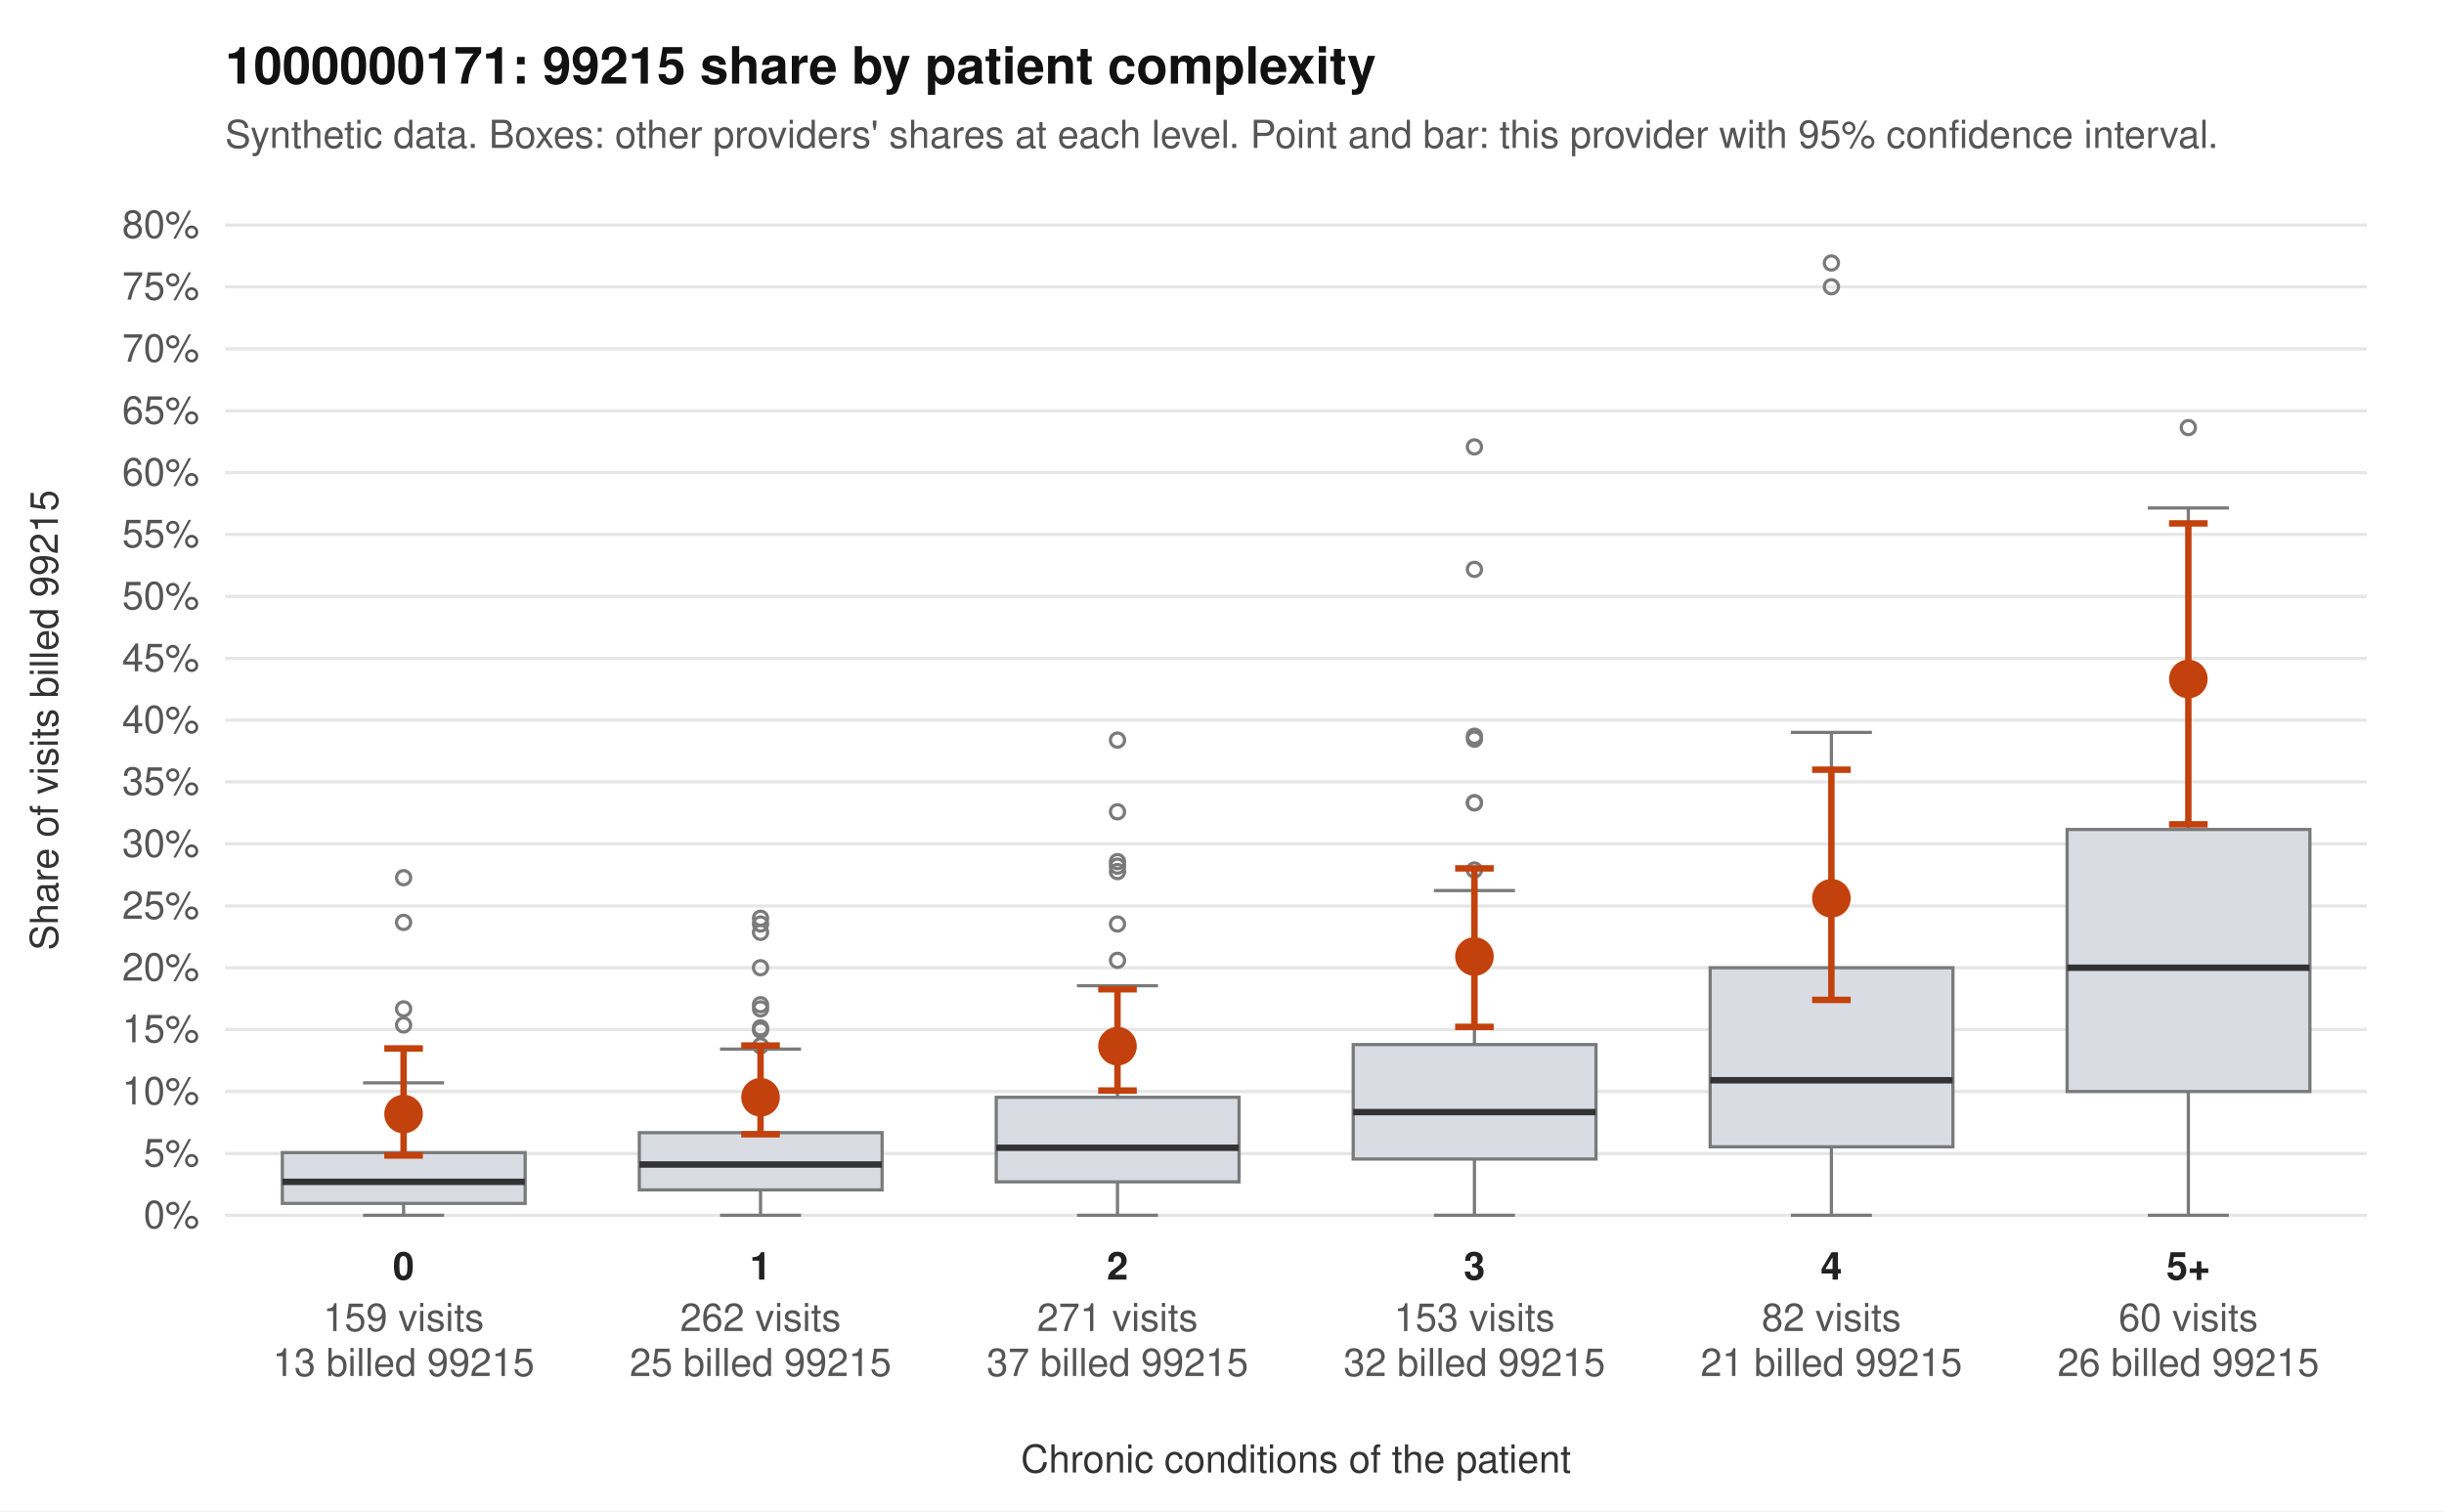
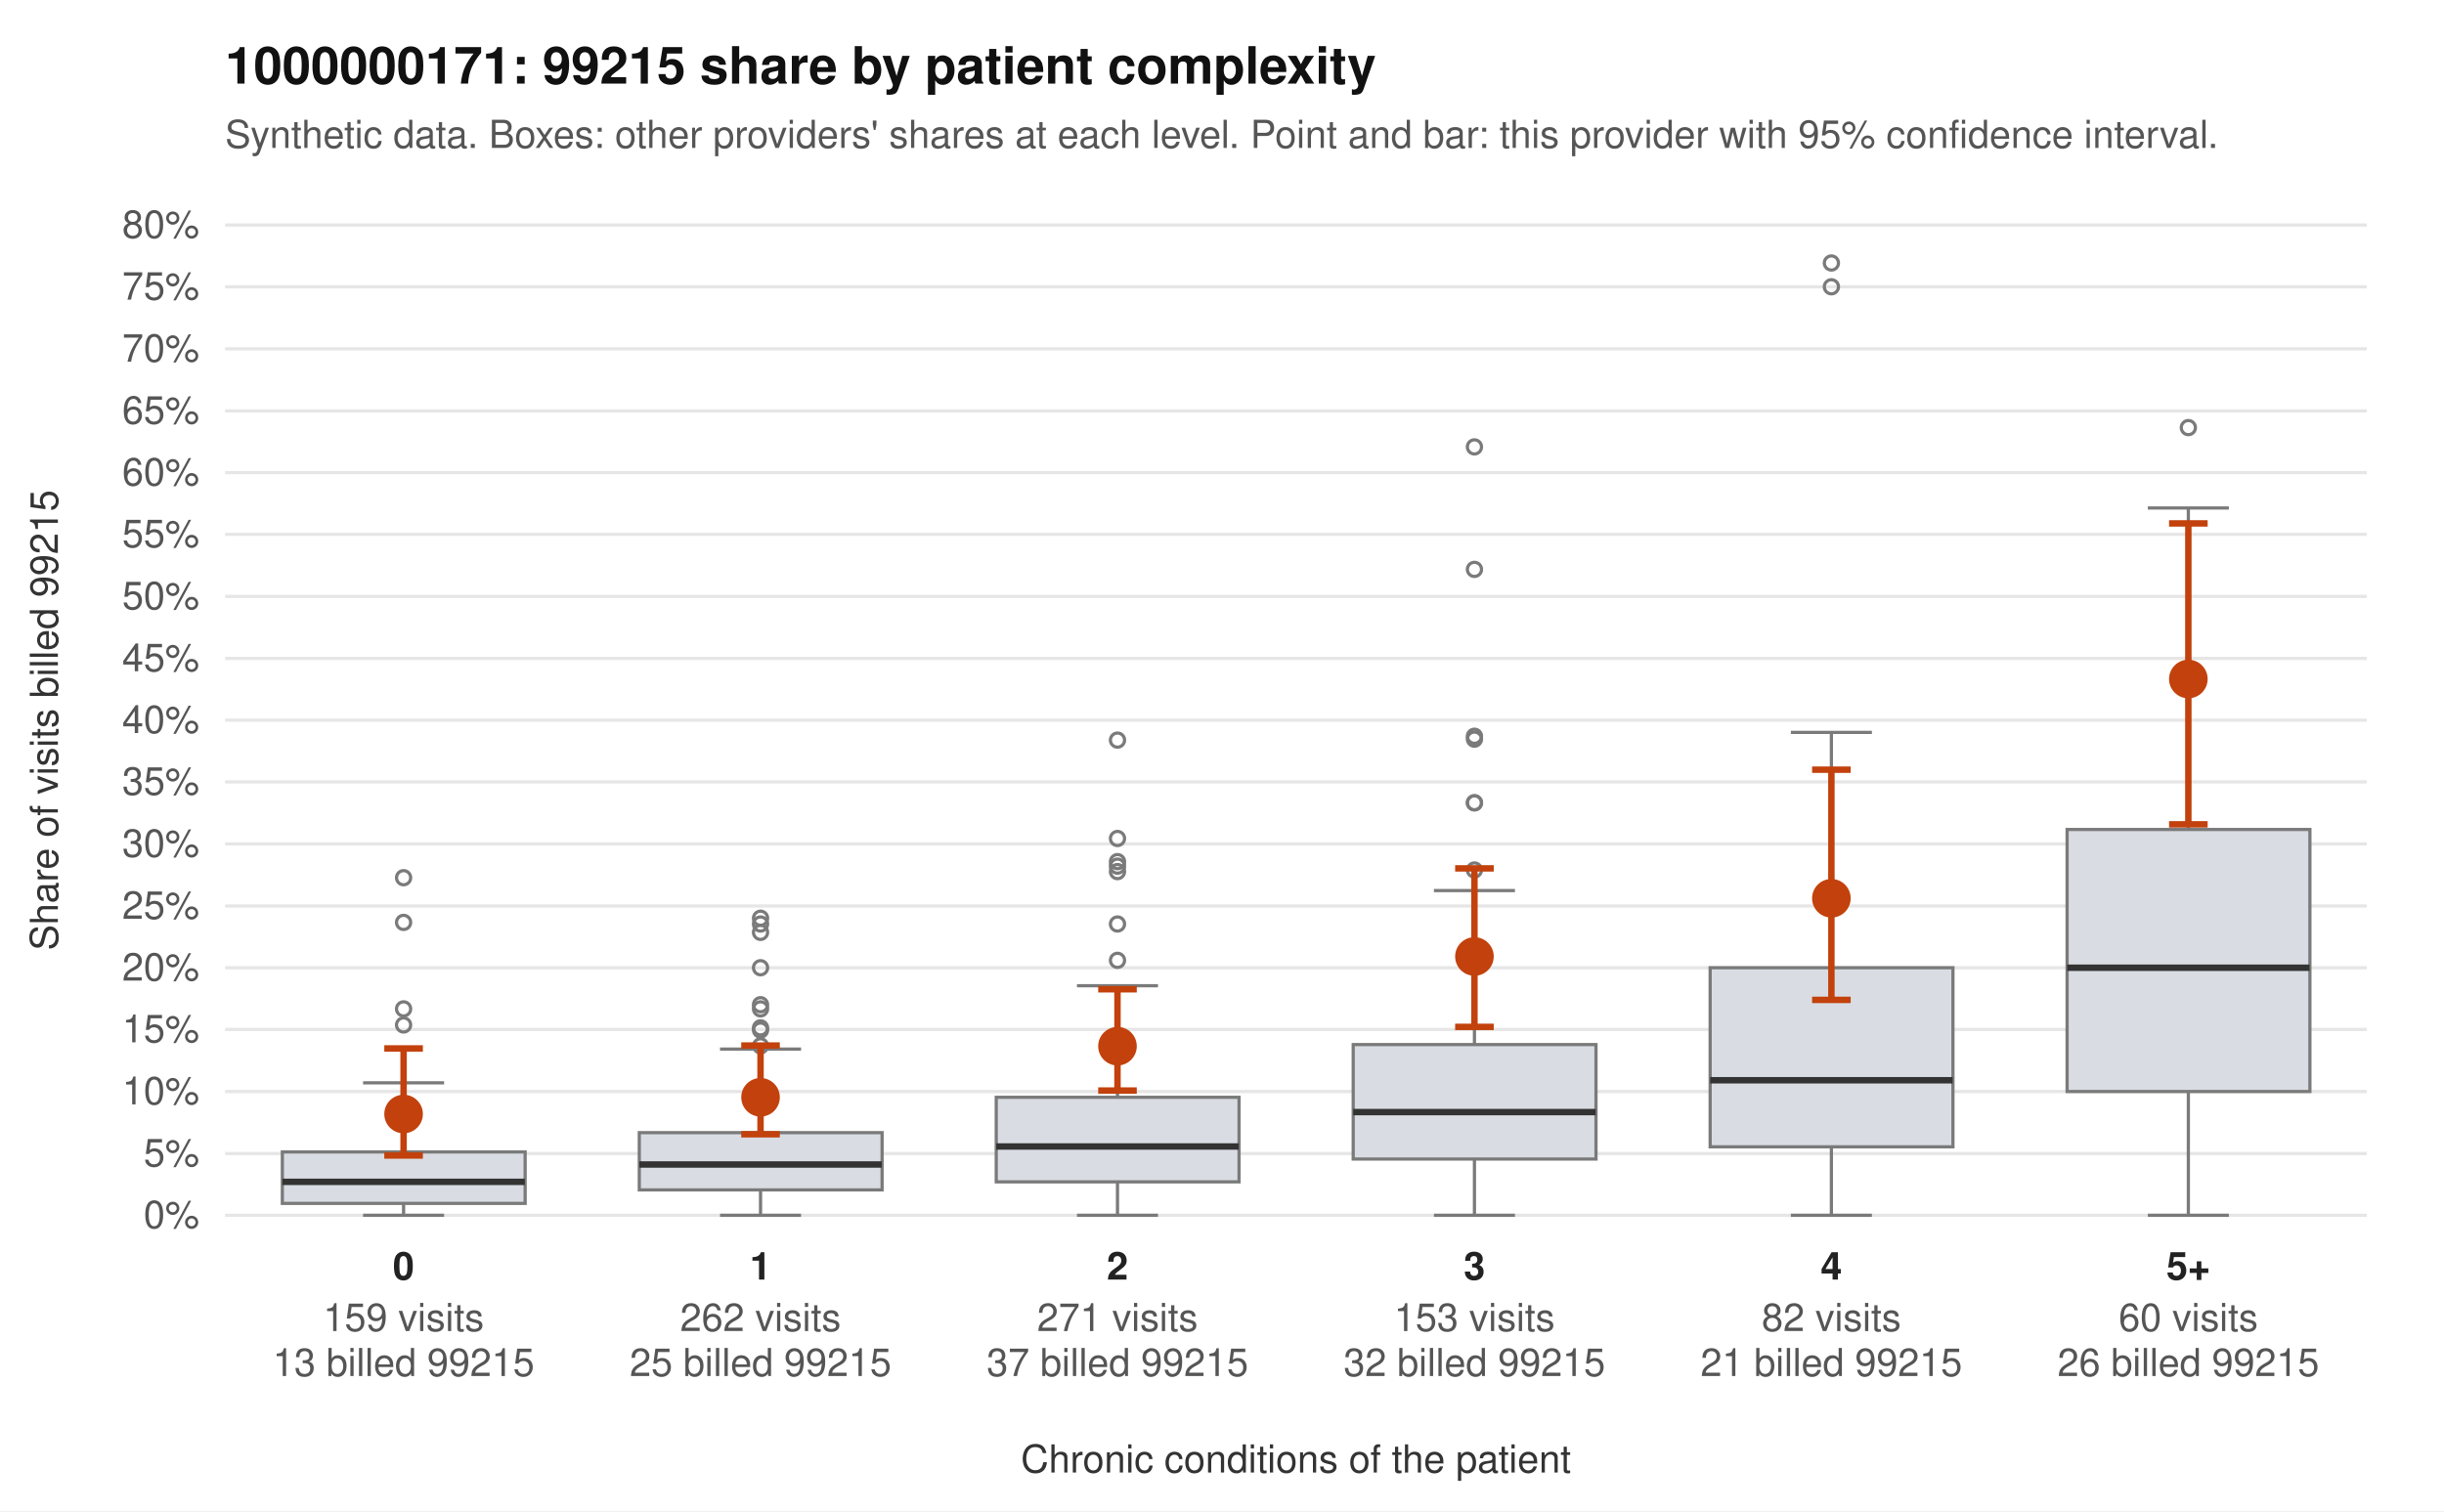
<svg xmlns="http://www.w3.org/2000/svg" viewBox="0 0 760 470" width="760" height="470" font-family="Helvetica, Arial, sans-serif" font-size="12">
  <rect width="760" height="470" fill="#ffffff" />
  <text x="70" y="26" font-size="16" font-weight="bold" fill="#111">1000000171: 99215 share by patient complexity</text>
  <text x="70" y="46" fill="#555">Synthetic data. Boxes: other providers' shares at each level. Point and bar: this provider with 95% confidence interval.</text>
  <line x1="70" y1="378.0" x2="736" y2="378.0" stroke="#e6e6e6" />
  <text x="62" y="382.0" text-anchor="end" fill="#555">0%</text>
  <line x1="70" y1="358.8" x2="736" y2="358.8" stroke="#e6e6e6" />
  <text x="62" y="362.8" text-anchor="end" fill="#555">5%</text>
  <line x1="70" y1="339.5" x2="736" y2="339.5" stroke="#e6e6e6" />
  <text x="62" y="343.5" text-anchor="end" fill="#555">10%</text>
  <line x1="70" y1="320.2" x2="736" y2="320.2" stroke="#e6e6e6" />
  <text x="62" y="324.2" text-anchor="end" fill="#555">15%</text>
  <line x1="70" y1="301.0" x2="736" y2="301.0" stroke="#e6e6e6" />
  <text x="62" y="305.0" text-anchor="end" fill="#555">20%</text>
  <line x1="70" y1="281.8" x2="736" y2="281.8" stroke="#e6e6e6" />
  <text x="62" y="285.8" text-anchor="end" fill="#555">25%</text>
  <line x1="70" y1="262.5" x2="736" y2="262.5" stroke="#e6e6e6" />
  <text x="62" y="266.5" text-anchor="end" fill="#555">30%</text>
  <line x1="70" y1="243.2" x2="736" y2="243.2" stroke="#e6e6e6" />
  <text x="62" y="247.2" text-anchor="end" fill="#555">35%</text>
  <line x1="70" y1="224.0" x2="736" y2="224.0" stroke="#e6e6e6" />
  <text x="62" y="228.0" text-anchor="end" fill="#555">40%</text>
  <line x1="70" y1="204.8" x2="736" y2="204.8" stroke="#e6e6e6" />
  <text x="62" y="208.8" text-anchor="end" fill="#555">45%</text>
  <line x1="70" y1="185.5" x2="736" y2="185.5" stroke="#e6e6e6" />
  <text x="62" y="189.5" text-anchor="end" fill="#555">50%</text>
  <line x1="70" y1="166.2" x2="736" y2="166.2" stroke="#e6e6e6" />
  <text x="62" y="170.2" text-anchor="end" fill="#555">55%</text>
  <line x1="70" y1="147.0" x2="736" y2="147.0" stroke="#e6e6e6" />
  <text x="62" y="151.0" text-anchor="end" fill="#555">60%</text>
  <line x1="70" y1="127.8" x2="736" y2="127.8" stroke="#e6e6e6" />
  <text x="62" y="131.8" text-anchor="end" fill="#555">65%</text>
  <line x1="70" y1="108.5" x2="736" y2="108.5" stroke="#e6e6e6" />
  <text x="62" y="112.5" text-anchor="end" fill="#555">70%</text>
  <line x1="70" y1="89.2" x2="736" y2="89.2" stroke="#e6e6e6" />
  <text x="62" y="93.2" text-anchor="end" fill="#555">75%</text>
  <line x1="70" y1="70.0" x2="736" y2="70.0" stroke="#e6e6e6" />
  <text x="62" y="74.0" text-anchor="end" fill="#555">80%</text>
  <text transform="translate(18 224.0) rotate(-90)" text-anchor="middle" fill="#333">Share of visits billed 99215</text>
  <line x1="125.5" y1="378.0" x2="125.5" y2="336.8" stroke="#7a7a7a" />
  <line x1="112.9" y1="378.0" x2="138.1" y2="378.0" stroke="#7a7a7a" />
  <line x1="112.9" y1="336.8" x2="138.1" y2="336.8" stroke="#7a7a7a" />
-   <rect x="87.8" y="358.5" width="75.5" height="15.8" fill="#d9dde3" stroke="#7a7a7a" />
+   <rect x="87.8" y="358.3" width="75.5" height="16.0" fill="#d9dde3" stroke="#7a7a7a" />
  <line x1="87.8" y1="367.6" x2="163.2" y2="367.6" stroke="#333" stroke-width="2" />
  <circle cx="125.5" cy="318.8" r="2.2" fill="none" stroke="#7a7a7a" />
  <circle cx="125.5" cy="313.8" r="2.2" fill="none" stroke="#7a7a7a" />
  <circle cx="125.5" cy="286.9" r="2.2" fill="none" stroke="#7a7a7a" />
  <circle cx="125.5" cy="273.0" r="2.2" fill="none" stroke="#7a7a7a" />
  <line x1="125.5" y1="359.4" x2="125.5" y2="326.1" stroke="#c2410c" stroke-width="2" />
  <line x1="119.5" y1="359.4" x2="131.5" y2="359.4" stroke="#c2410c" stroke-width="2" />
  <line x1="119.5" y1="326.1" x2="131.5" y2="326.1" stroke="#c2410c" stroke-width="2" />
  <circle cx="125.5" cy="346.5" r="5" fill="#c2410c" stroke="#c2410c" stroke-width="2" />
  <text x="125.5" y="398" text-anchor="middle" font-weight="bold" fill="#222">0</text>
  <text x="125.5" y="414" text-anchor="middle" fill="#555">159 visits</text>
  <text x="125.5" y="428" text-anchor="middle" fill="#555">13 billed 99215</text>
  <line x1="236.5" y1="378.0" x2="236.5" y2="326.3" stroke="#7a7a7a" />
  <line x1="223.9" y1="378.0" x2="249.1" y2="378.0" stroke="#7a7a7a" />
  <line x1="223.9" y1="326.3" x2="249.1" y2="326.3" stroke="#7a7a7a" />
  <rect x="198.8" y="352.3" width="75.5" height="17.8" fill="#d9dde3" stroke="#7a7a7a" />
  <line x1="198.8" y1="362.2" x2="274.2" y2="362.2" stroke="#333" stroke-width="2" />
  <circle cx="236.5" cy="325.3" r="2.2" fill="none" stroke="#7a7a7a" />
  <circle cx="236.5" cy="320.4" r="2.2" fill="none" stroke="#7a7a7a" />
  <circle cx="236.5" cy="319.7" r="2.2" fill="none" stroke="#7a7a7a" />
  <circle cx="236.5" cy="313.8" r="2.2" fill="none" stroke="#7a7a7a" />
  <circle cx="236.5" cy="312.5" r="2.2" fill="none" stroke="#7a7a7a" />
  <circle cx="236.5" cy="301.0" r="2.2" fill="none" stroke="#7a7a7a" />
  <circle cx="236.5" cy="290.0" r="2.2" fill="none" stroke="#7a7a7a" />
  <circle cx="236.5" cy="287.4" r="2.2" fill="none" stroke="#7a7a7a" />
  <circle cx="236.5" cy="285.6" r="2.2" fill="none" stroke="#7a7a7a" />
  <line x1="236.5" y1="352.8" x2="236.5" y2="325.2" stroke="#c2410c" stroke-width="2" />
  <line x1="230.5" y1="352.8" x2="242.5" y2="352.8" stroke="#c2410c" stroke-width="2" />
  <line x1="230.5" y1="325.2" x2="242.5" y2="325.2" stroke="#c2410c" stroke-width="2" />
  <circle cx="236.5" cy="341.3" r="5" fill="#c2410c" stroke="#c2410c" stroke-width="2" />
  <text x="236.5" y="398" text-anchor="middle" font-weight="bold" fill="#222">1</text>
  <text x="236.5" y="414" text-anchor="middle" fill="#555">262 visits</text>
  <text x="236.5" y="428" text-anchor="middle" fill="#555">25 billed 99215</text>
  <line x1="347.5" y1="378.0" x2="347.5" y2="306.6" stroke="#7a7a7a" />
  <line x1="334.9" y1="378.0" x2="360.1" y2="378.0" stroke="#7a7a7a" />
  <line x1="334.9" y1="306.6" x2="360.1" y2="306.6" stroke="#7a7a7a" />
  <rect x="309.8" y="341.3" width="75.5" height="26.3" fill="#d9dde3" stroke="#7a7a7a" />
-   <line x1="309.8" y1="357.0" x2="385.2" y2="357.0" stroke="#333" stroke-width="2" />
+   <line x1="309.8" y1="356.6" x2="385.2" y2="356.6" stroke="#333" stroke-width="2" />
  <circle cx="347.5" cy="298.7" r="2.2" fill="none" stroke="#7a7a7a" />
  <circle cx="347.5" cy="287.4" r="2.2" fill="none" stroke="#7a7a7a" />
  <circle cx="347.5" cy="271.1" r="2.2" fill="none" stroke="#7a7a7a" />
  <circle cx="347.5" cy="269.4" r="2.2" fill="none" stroke="#7a7a7a" />
  <circle cx="347.5" cy="268.0" r="2.2" fill="none" stroke="#7a7a7a" />
-   <circle cx="347.5" cy="252.5" r="2.2" fill="none" stroke="#7a7a7a" />
+   <circle cx="347.5" cy="260.8" r="2.2" fill="none" stroke="#7a7a7a" />
  <circle cx="347.5" cy="230.2" r="2.2" fill="none" stroke="#7a7a7a" />
  <line x1="347.5" y1="339.2" x2="347.5" y2="307.7" stroke="#c2410c" stroke-width="2" />
  <line x1="341.5" y1="339.2" x2="353.5" y2="339.2" stroke="#c2410c" stroke-width="2" />
  <line x1="341.5" y1="307.7" x2="353.5" y2="307.7" stroke="#c2410c" stroke-width="2" />
  <circle cx="347.5" cy="325.4" r="5" fill="#c2410c" stroke="#c2410c" stroke-width="2" />
  <text x="347.5" y="398" text-anchor="middle" font-weight="bold" fill="#222">2</text>
  <text x="347.5" y="414" text-anchor="middle" fill="#555">271 visits</text>
  <text x="347.5" y="428" text-anchor="middle" fill="#555">37 billed 99215</text>
  <line x1="458.5" y1="378.0" x2="458.5" y2="277.0" stroke="#7a7a7a" />
  <line x1="445.9" y1="378.0" x2="471.1" y2="378.0" stroke="#7a7a7a" />
  <line x1="445.9" y1="277.0" x2="471.1" y2="277.0" stroke="#7a7a7a" />
  <rect x="420.8" y="324.9" width="75.5" height="35.6" fill="#d9dde3" stroke="#7a7a7a" />
  <line x1="420.8" y1="345.9" x2="496.2" y2="345.9" stroke="#333" stroke-width="2" />
  <circle cx="458.5" cy="270.6" r="2.2" fill="none" stroke="#7a7a7a" />
  <circle cx="458.5" cy="249.7" r="2.2" fill="none" stroke="#7a7a7a" />
  <circle cx="458.5" cy="249.7" r="2.2" fill="none" stroke="#7a7a7a" />
  <circle cx="458.5" cy="229.9" r="2.2" fill="none" stroke="#7a7a7a" />
  <circle cx="458.5" cy="229.0" r="2.2" fill="none" stroke="#7a7a7a" />
  <circle cx="458.5" cy="177.1" r="2.2" fill="none" stroke="#7a7a7a" />
  <circle cx="458.5" cy="139.0" r="2.2" fill="none" stroke="#7a7a7a" />
  <line x1="458.5" y1="319.4" x2="458.5" y2="270.1" stroke="#c2410c" stroke-width="2" />
  <line x1="452.5" y1="319.4" x2="464.5" y2="319.4" stroke="#c2410c" stroke-width="2" />
  <line x1="452.5" y1="270.1" x2="464.5" y2="270.1" stroke="#c2410c" stroke-width="2" />
  <circle cx="458.5" cy="297.5" r="5" fill="#c2410c" stroke="#c2410c" stroke-width="2" />
  <text x="458.5" y="398" text-anchor="middle" font-weight="bold" fill="#222">3</text>
  <text x="458.5" y="414" text-anchor="middle" fill="#555">153 visits</text>
  <text x="458.5" y="428" text-anchor="middle" fill="#555">32 billed 99215</text>
  <line x1="569.5" y1="378.0" x2="569.5" y2="227.8" stroke="#7a7a7a" />
  <line x1="556.9" y1="378.0" x2="582.1" y2="378.0" stroke="#7a7a7a" />
  <line x1="556.9" y1="227.8" x2="582.1" y2="227.8" stroke="#7a7a7a" />
  <rect x="531.8" y="301.0" width="75.5" height="55.7" fill="#d9dde3" stroke="#7a7a7a" />
  <line x1="531.8" y1="336.0" x2="607.2" y2="336.0" stroke="#333" stroke-width="2" />
  <circle cx="569.5" cy="89.2" r="2.2" fill="none" stroke="#7a7a7a" />
  <circle cx="569.5" cy="81.8" r="2.2" fill="none" stroke="#7a7a7a" />
  <line x1="569.5" y1="311.0" x2="569.5" y2="239.4" stroke="#c2410c" stroke-width="2" />
  <line x1="563.5" y1="311.0" x2="575.5" y2="311.0" stroke="#c2410c" stroke-width="2" />
  <line x1="563.5" y1="239.4" x2="575.5" y2="239.4" stroke="#c2410c" stroke-width="2" />
  <circle cx="569.5" cy="279.4" r="5" fill="#c2410c" stroke="#c2410c" stroke-width="2" />
  <text x="569.5" y="398" text-anchor="middle" font-weight="bold" fill="#222">4</text>
  <text x="569.5" y="414" text-anchor="middle" fill="#555">82 visits</text>
  <text x="569.5" y="428" text-anchor="middle" fill="#555">21 billed 99215</text>
  <line x1="680.5" y1="378.0" x2="680.5" y2="158.0" stroke="#7a7a7a" />
  <line x1="667.9" y1="378.0" x2="693.1" y2="378.0" stroke="#7a7a7a" />
  <line x1="667.9" y1="158.0" x2="693.1" y2="158.0" stroke="#7a7a7a" />
  <rect x="642.8" y="258.0" width="75.5" height="81.5" fill="#d9dde3" stroke="#7a7a7a" />
  <line x1="642.8" y1="301.0" x2="718.2" y2="301.0" stroke="#333" stroke-width="2" />
  <circle cx="680.5" cy="133.0" r="2.2" fill="none" stroke="#7a7a7a" />
  <line x1="680.5" y1="256.4" x2="680.5" y2="162.8" stroke="#c2410c" stroke-width="2" />
  <line x1="674.5" y1="256.4" x2="686.5" y2="256.4" stroke="#c2410c" stroke-width="2" />
  <line x1="674.5" y1="162.8" x2="686.5" y2="162.8" stroke="#c2410c" stroke-width="2" />
  <circle cx="680.5" cy="211.2" r="5" fill="#c2410c" stroke="#c2410c" stroke-width="2" />
  <text x="680.5" y="398" text-anchor="middle" font-weight="bold" fill="#222">5+</text>
  <text x="680.5" y="414" text-anchor="middle" fill="#555">60 visits</text>
  <text x="680.5" y="428" text-anchor="middle" fill="#555">26 billed 99215</text>
  <text x="403.0" y="458" text-anchor="middle" fill="#333">Chronic conditions of the patient</text>
</svg>
